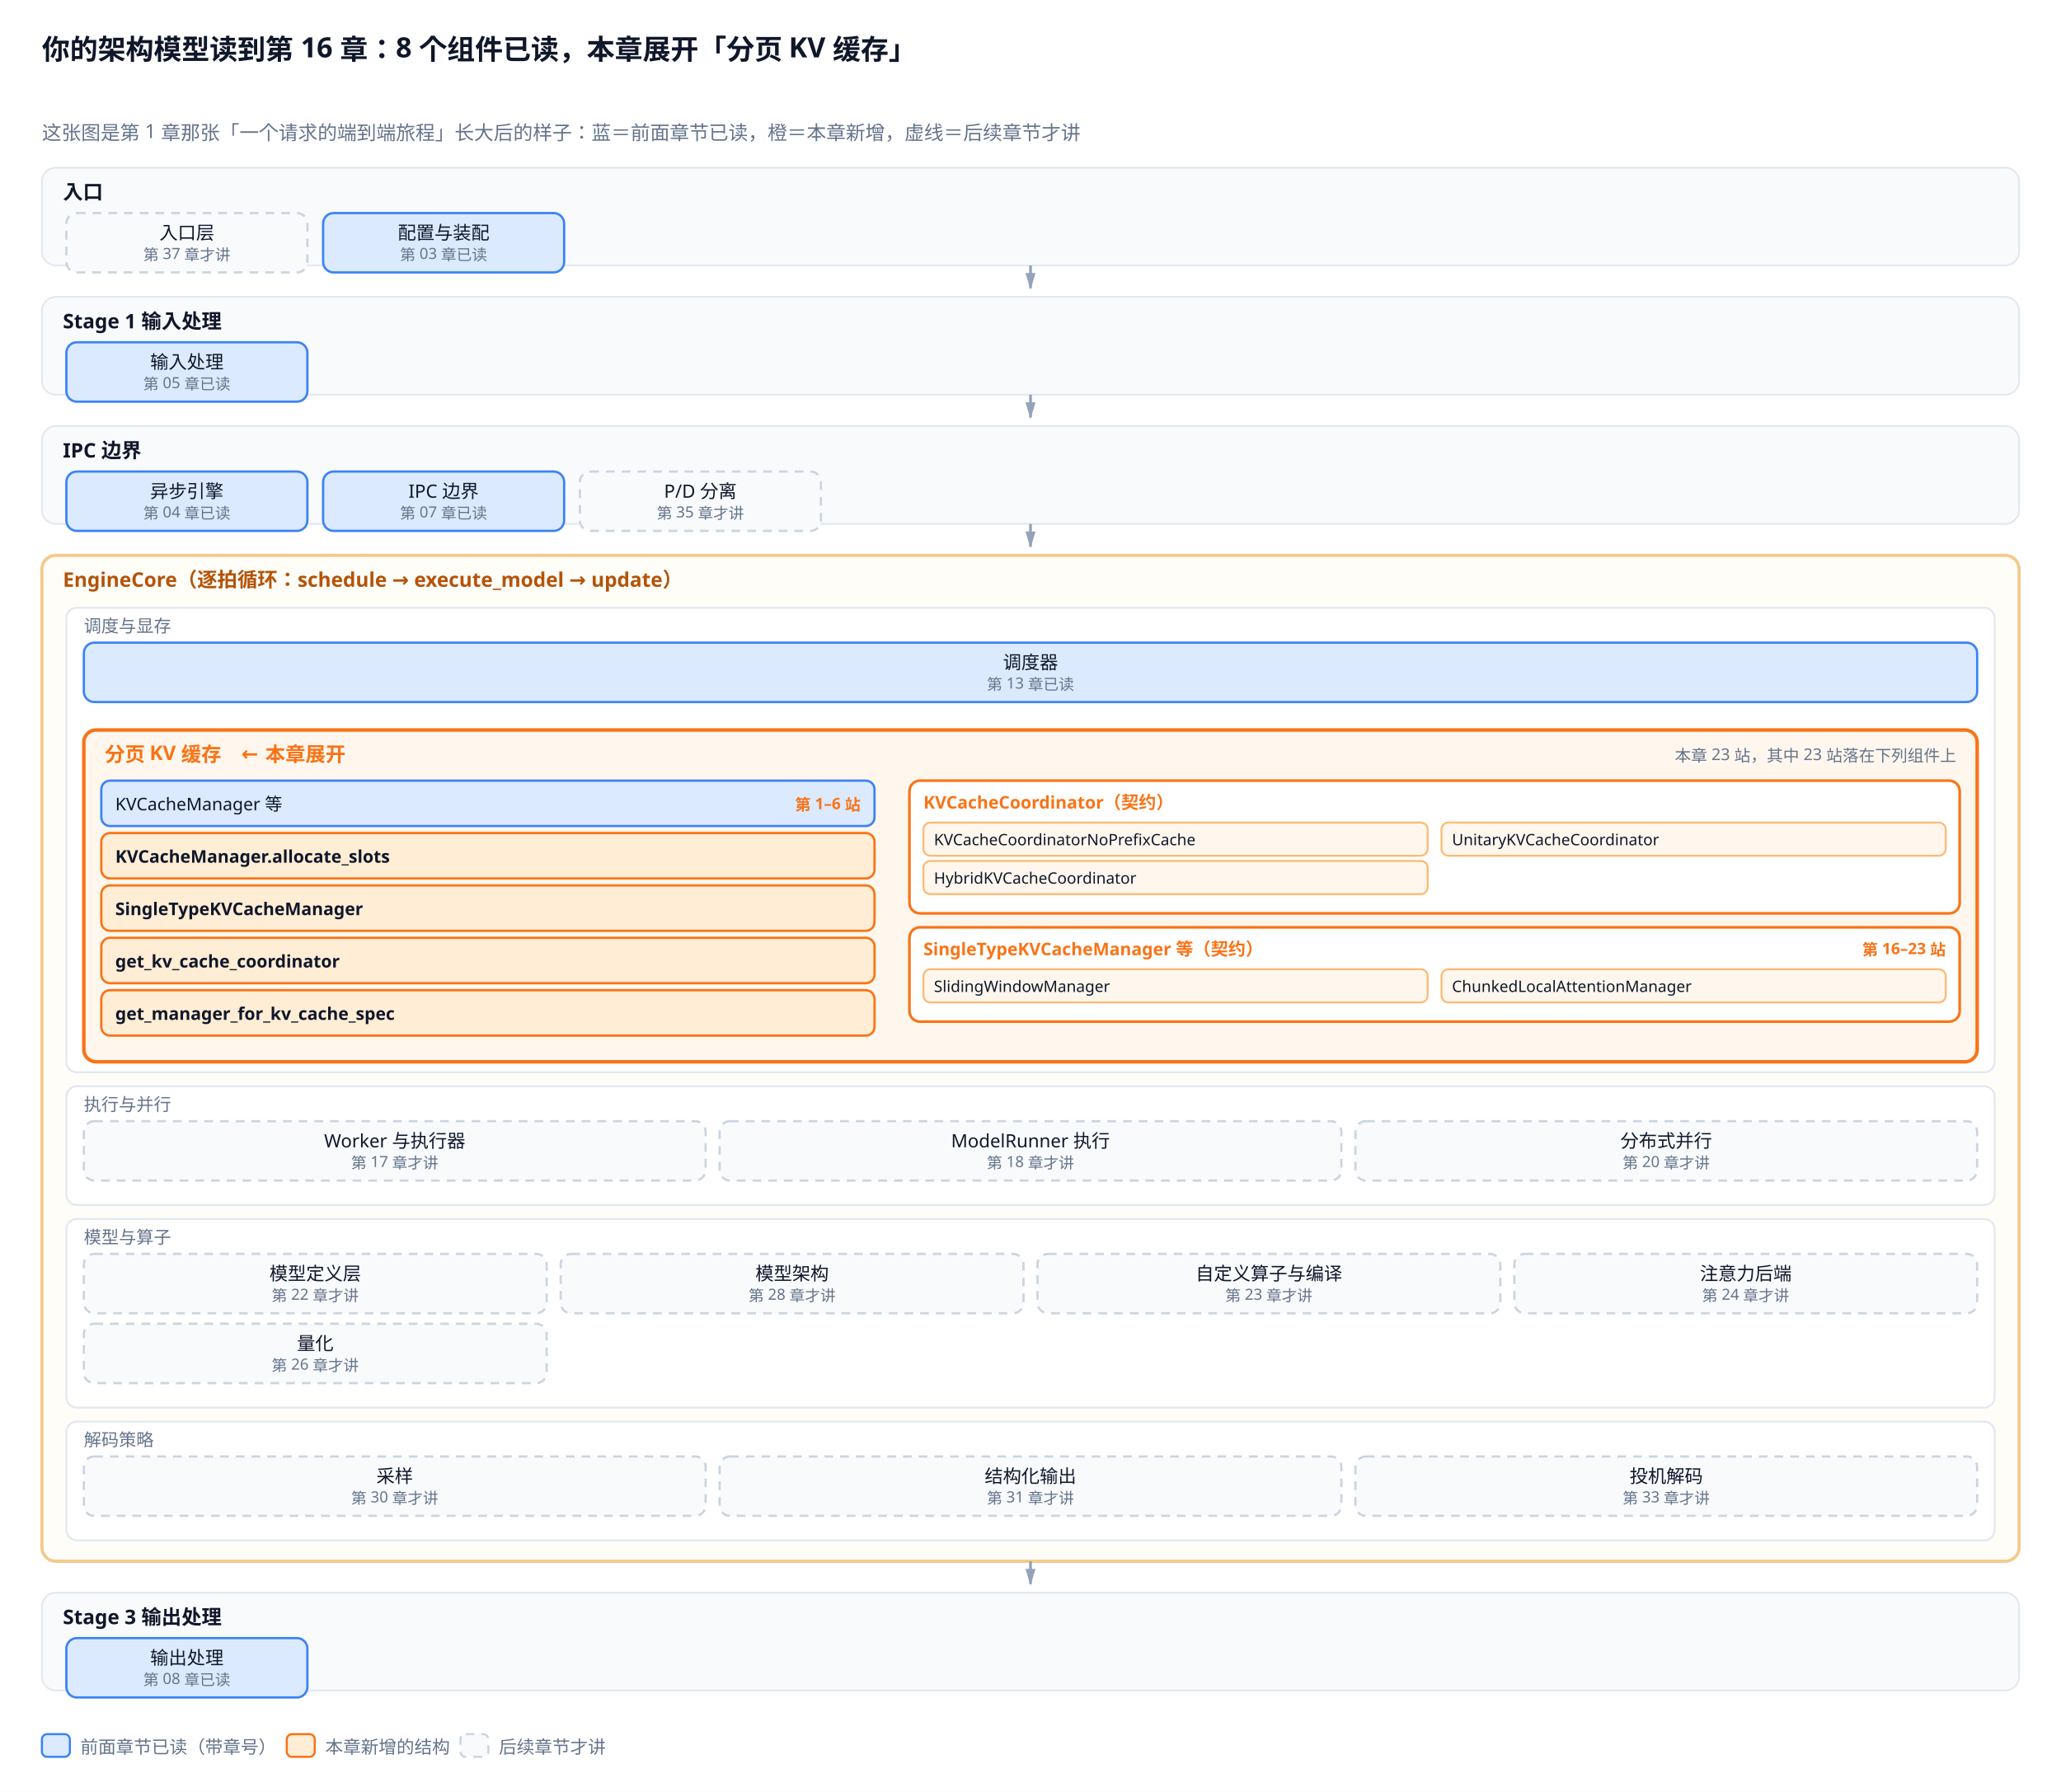
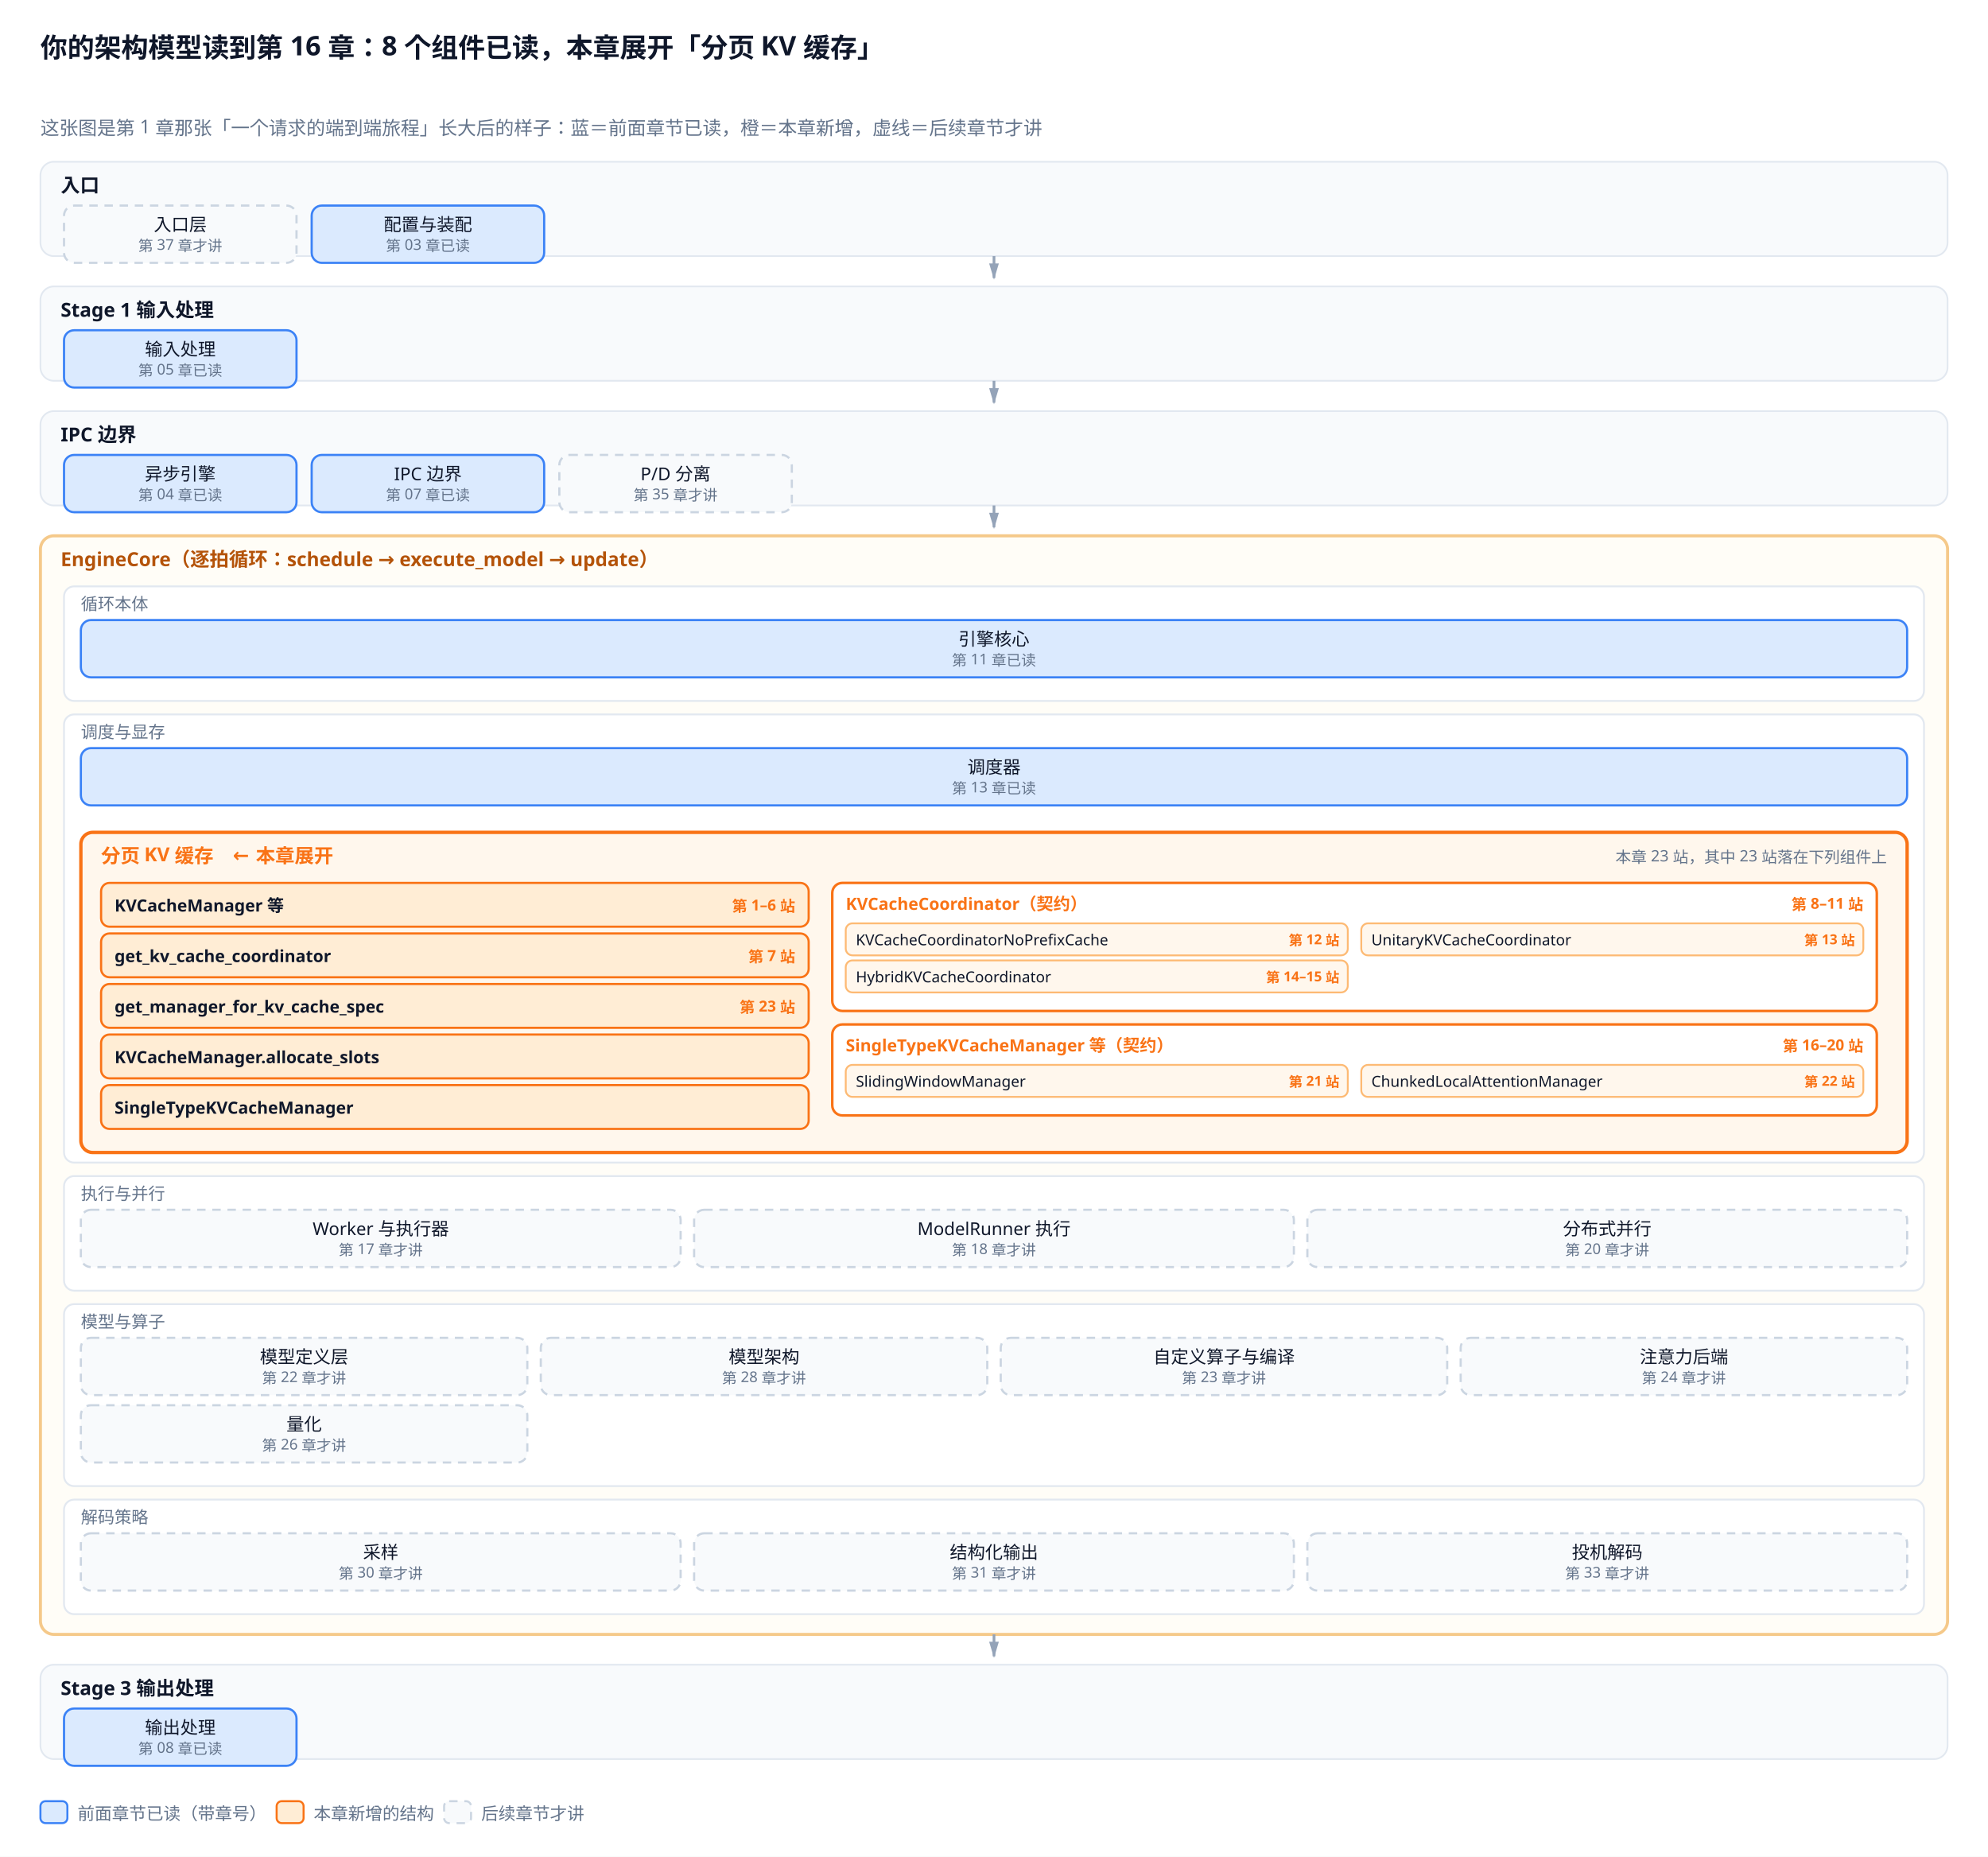
- <svg xmlns="http://www.w3.org/2000/svg" viewBox="0 0 1180 1026">
+ <svg xmlns="http://www.w3.org/2000/svg" viewBox="0 0 1180 1102">
  <defs>
    <marker id="a" viewBox="0 0 10 6" refX="9" refY="3" markerWidth="6" markerHeight="4" orient="auto">
      <path d="M0,0 L10,3 L0,6 Z" fill="#94a3b8" />
    </marker>
    <marker id="a2" viewBox="0 0 10 6" refX="9" refY="3" markerWidth="6" markerHeight="4" orient="auto">
      <path d="M0,0 L10,3 L0,6 Z" fill="#f97316" />
    </marker>
  </defs>
-   <rect width="1180" height="1026" fill="white" />
+   <rect width="1180" height="1102" fill="white" />
  <text x="24" y="34" font-family="sans-serif" font-size="16" fill="#0f172a" font-weight="bold">你的架构模型读到第 16 章：8 个组件已读，本章展开「分页 KV 缓存」</text>
  <text x="24.0" y="80.0" font-family="sans-serif" font-size="11.2" fill="#64748b" text-anchor="start">这张图是第 1 章那张「一个请求的端到端旅程」长大后的样子：蓝＝前面章节已读，橙＝本章新增，虚线＝后续章节才讲</text>
  <rect x="24.0" y="96.0" width="1132.0" height="56.0" rx="8" fill="#f8fafc" stroke="#e2e8f0" stroke-width="1.0" />
  <text x="36.0" y="114.0" font-family="sans-serif" font-size="11.5" fill="#0f172a" text-anchor="start" font-weight="bold">入口</text>
  <rect x="38.0" y="122.0" width="138.0" height="34.0" rx="6" fill="#f8fafc" stroke="#cbd5e1" stroke-width="1.3" stroke-dasharray="5,4" />
  <text x="107.0" y="137.0" font-family="sans-serif" font-size="10.5" fill="#0f172a" text-anchor="middle">入口层</text>
  <text x="107.0" y="149.0" font-family="sans-serif" font-size="8.8" fill="#64748b" text-anchor="middle">第 37 章才讲</text>
  <rect x="185.0" y="122.0" width="138.0" height="34.0" rx="6" fill="#dbeafe" stroke="#3b82f6" stroke-width="1.3" />
  <text x="254.0" y="137.0" font-family="sans-serif" font-size="10.5" fill="#0f172a" text-anchor="middle">配置与装配</text>
  <text x="254.0" y="149.0" font-family="sans-serif" font-size="8.8" fill="#64748b" text-anchor="middle">第 03 章已读</text>
  <path d="M590.0,152.0 L590.0,165.0" stroke="#94a3b8" stroke-width="1.6" marker-end="url(#a)" />
  <rect x="24.0" y="170.0" width="1132.0" height="56.0" rx="8" fill="#f8fafc" stroke="#e2e8f0" stroke-width="1.0" />
  <text x="36.0" y="188.0" font-family="sans-serif" font-size="11.5" fill="#0f172a" text-anchor="start" font-weight="bold">Stage 1 输入处理</text>
  <rect x="38.0" y="196.0" width="138.0" height="34.0" rx="6" fill="#dbeafe" stroke="#3b82f6" stroke-width="1.3" />
  <text x="107.0" y="211.0" font-family="sans-serif" font-size="10.5" fill="#0f172a" text-anchor="middle">输入处理</text>
  <text x="107.0" y="223.0" font-family="sans-serif" font-size="8.8" fill="#64748b" text-anchor="middle">第 05 章已读</text>
  <path d="M590.0,226.0 L590.0,239.0" stroke="#94a3b8" stroke-width="1.6" marker-end="url(#a)" />
  <rect x="24.0" y="244.0" width="1132.0" height="56.0" rx="8" fill="#f8fafc" stroke="#e2e8f0" stroke-width="1.0" />
  <text x="36.0" y="262.0" font-family="sans-serif" font-size="11.5" fill="#0f172a" text-anchor="start" font-weight="bold">IPC 边界</text>
  <rect x="38.0" y="270.0" width="138.0" height="34.0" rx="6" fill="#dbeafe" stroke="#3b82f6" stroke-width="1.3" />
  <text x="107.0" y="285.0" font-family="sans-serif" font-size="10.5" fill="#0f172a" text-anchor="middle">异步引擎</text>
  <text x="107.0" y="297.0" font-family="sans-serif" font-size="8.8" fill="#64748b" text-anchor="middle">第 04 章已读</text>
  <rect x="185.0" y="270.0" width="138.0" height="34.0" rx="6" fill="#dbeafe" stroke="#3b82f6" stroke-width="1.3" />
  <text x="254.0" y="285.0" font-family="sans-serif" font-size="10.5" fill="#0f172a" text-anchor="middle">IPC 边界</text>
  <text x="254.0" y="297.0" font-family="sans-serif" font-size="8.8" fill="#64748b" text-anchor="middle">第 07 章已读</text>
  <rect x="332.0" y="270.0" width="138.0" height="34.0" rx="6" fill="#f8fafc" stroke="#cbd5e1" stroke-width="1.3" stroke-dasharray="5,4" />
  <text x="401.0" y="285.0" font-family="sans-serif" font-size="10.5" fill="#0f172a" text-anchor="middle">P/D 分离</text>
  <text x="401.0" y="297.0" font-family="sans-serif" font-size="8.8" fill="#64748b" text-anchor="middle">第 35 章才讲</text>
  <path d="M590.0,300.0 L590.0,313.0" stroke="#94a3b8" stroke-width="1.6" marker-end="url(#a)" />
-   <rect x="24.0" y="318.0" width="1132.0" height="576.0" rx="8" fill="#fffdf7" stroke="#f5c98a" stroke-width="1.8" />
+   <rect x="24.0" y="318.0" width="1132.0" height="652.0" rx="8" fill="#fffdf7" stroke="#f5c98a" stroke-width="1.8" />
  <text x="36.0" y="336.0" font-family="sans-serif" font-size="11.5" fill="#b45309" text-anchor="start" font-weight="bold">EngineCore（逐拍循环：schedule → execute_model → update）</text>
-   <rect x="38.0" y="348.0" width="1104.0" height="266.0" rx="6" fill="#ffffff" stroke="#e2e8f0" stroke-width="1.1" />
-   <text x="48.0" y="362.0" font-family="sans-serif" font-size="10" fill="#64748b" text-anchor="start">调度与显存</text>
+   <rect x="38.0" y="348.0" width="1104.0" height="68.0" rx="6" fill="#ffffff" stroke="#e2e8f0" stroke-width="1.1" />
+   <text x="48.0" y="362.0" font-family="sans-serif" font-size="10" fill="#64748b" text-anchor="start">循环本体</text>
  <rect x="48.0" y="368.0" width="1084.0" height="34.0" rx="6" fill="#dbeafe" stroke="#3b82f6" stroke-width="1.3" />
-   <text x="590.0" y="383.0" font-family="sans-serif" font-size="10.5" fill="#0f172a" text-anchor="middle">调度器</text>
-   <text x="590.0" y="395.0" font-family="sans-serif" font-size="8.8" fill="#64748b" text-anchor="middle">第 13 章已读</text>
-   <rect x="48.0" y="418.0" width="1084.0" height="190.0" rx="7" fill="#fff7ed" stroke="#f97316" stroke-width="2.0" />
-   <text x="60.0" y="436.0" font-family="sans-serif" font-size="11.5" fill="#f97316" text-anchor="start" font-weight="bold">分页 KV 缓存　← 本章展开</text>
-   <text x="1120.0" y="436.0" font-family="sans-serif" font-size="9.3" fill="#64748b" text-anchor="end">本章 23 站，其中 23 站落在下列组件上</text>
-   <rect x="58.0" y="447.0" width="442.7" height="26.0" rx="5" fill="#dbeafe" stroke="#3b82f6" stroke-width="1.3" />
-   <text x="66.0" y="464.0" font-family="sans-serif" font-size="10" fill="#0f172a" text-anchor="start">KVCacheManager 等</text>
-   <text x="492.7" y="464.0" font-family="sans-serif" font-size="9" fill="#f97316" text-anchor="end" font-weight="bold">第 1–6 站</text>
-   <rect x="58.0" y="477.0" width="442.7" height="26.0" rx="5" fill="#ffedd5" stroke="#f97316" stroke-width="1.3" />
-   <text x="66.0" y="494.0" font-family="sans-serif" font-size="10" fill="#0f172a" text-anchor="start" font-weight="bold">KVCacheManager.allocate_slots</text>
-   <rect x="58.0" y="507.0" width="442.7" height="26.0" rx="5" fill="#ffedd5" stroke="#f97316" stroke-width="1.3" />
-   <text x="66.0" y="524.0" font-family="sans-serif" font-size="10" fill="#0f172a" text-anchor="start" font-weight="bold">SingleTypeKVCacheManager</text>
-   <rect x="58.0" y="537.0" width="442.7" height="26.0" rx="5" fill="#ffedd5" stroke="#f97316" stroke-width="1.3" />
-   <text x="66.0" y="554.0" font-family="sans-serif" font-size="10" fill="#0f172a" text-anchor="start" font-weight="bold">get_kv_cache_coordinator</text>
-   <rect x="58.0" y="567.0" width="442.7" height="26.0" rx="5" fill="#ffedd5" stroke="#f97316" stroke-width="1.3" />
-   <text x="66.0" y="584.0" font-family="sans-serif" font-size="10" fill="#0f172a" text-anchor="start" font-weight="bold">get_manager_for_kv_cache_spec</text>
-   <rect x="520.7" y="447.0" width="601.3" height="76.0" rx="6" fill="#ffffff" stroke="#f97316" stroke-width="1.5" />
-   <text x="528.7" y="463.0" font-family="sans-serif" font-size="10" fill="#f97316" text-anchor="start" font-weight="bold">KVCacheCoordinator（契约）</text>
-   <rect x="528.7" y="471.0" width="288.7" height="19.0" rx="4" fill="#fff7ed" stroke="#fdba74" stroke-width="1.1" />
-   <text x="534.7" y="484.0" font-family="sans-serif" font-size="9" fill="#0f172a" text-anchor="start">KVCacheCoordinatorNoPrefixCache</text>
-   <rect x="825.3" y="471.0" width="288.7" height="19.0" rx="4" fill="#fff7ed" stroke="#fdba74" stroke-width="1.1" />
-   <text x="831.3" y="484.0" font-family="sans-serif" font-size="9" fill="#0f172a" text-anchor="start">UnitaryKVCacheCoordinator</text>
-   <rect x="528.7" y="493.0" width="288.7" height="19.0" rx="4" fill="#fff7ed" stroke="#fdba74" stroke-width="1.1" />
-   <text x="534.7" y="506.0" font-family="sans-serif" font-size="9" fill="#0f172a" text-anchor="start">HybridKVCacheCoordinator</text>
-   <rect x="520.7" y="531.0" width="601.3" height="54.0" rx="6" fill="#ffffff" stroke="#f97316" stroke-width="1.5" />
-   <text x="528.7" y="547.0" font-family="sans-serif" font-size="10" fill="#f97316" text-anchor="start" font-weight="bold">SingleTypeKVCacheManager 等（契约）</text>
-   <text x="1114.0" y="547.0" font-family="sans-serif" font-size="9" fill="#f97316" text-anchor="end" font-weight="bold">第 16–23 站</text>
-   <rect x="528.7" y="555.0" width="288.7" height="19.0" rx="4" fill="#fff7ed" stroke="#fdba74" stroke-width="1.1" />
-   <text x="534.7" y="568.0" font-family="sans-serif" font-size="9" fill="#0f172a" text-anchor="start">SlidingWindowManager</text>
-   <rect x="825.3" y="555.0" width="288.7" height="19.0" rx="4" fill="#fff7ed" stroke="#fdba74" stroke-width="1.1" />
-   <text x="831.3" y="568.0" font-family="sans-serif" font-size="9" fill="#0f172a" text-anchor="start">ChunkedLocalAttentionManager</text>
-   <rect x="38.0" y="622.0" width="1104.0" height="68.0" rx="6" fill="#ffffff" stroke="#e2e8f0" stroke-width="1.1" />
-   <text x="48.0" y="636.0" font-family="sans-serif" font-size="10" fill="#64748b" text-anchor="start">执行与并行</text>
-   <rect x="48.0" y="642.0" width="356.0" height="34.0" rx="6" fill="#f8fafc" stroke="#cbd5e1" stroke-width="1.3" stroke-dasharray="5,4" />
-   <text x="226.0" y="657.0" font-family="sans-serif" font-size="10.5" fill="#0f172a" text-anchor="middle">Worker 与执行器</text>
-   <text x="226.0" y="669.0" font-family="sans-serif" font-size="8.8" fill="#64748b" text-anchor="middle">第 17 章才讲</text>
-   <rect x="412.0" y="642.0" width="356.0" height="34.0" rx="6" fill="#f8fafc" stroke="#cbd5e1" stroke-width="1.3" stroke-dasharray="5,4" />
-   <text x="590.0" y="657.0" font-family="sans-serif" font-size="10.5" fill="#0f172a" text-anchor="middle">ModelRunner 执行</text>
-   <text x="590.0" y="669.0" font-family="sans-serif" font-size="8.8" fill="#64748b" text-anchor="middle">第 18 章才讲</text>
-   <rect x="776.0" y="642.0" width="356.0" height="34.0" rx="6" fill="#f8fafc" stroke="#cbd5e1" stroke-width="1.3" stroke-dasharray="5,4" />
-   <text x="954.0" y="657.0" font-family="sans-serif" font-size="10.5" fill="#0f172a" text-anchor="middle">分布式并行</text>
-   <text x="954.0" y="669.0" font-family="sans-serif" font-size="8.8" fill="#64748b" text-anchor="middle">第 20 章才讲</text>
-   <rect x="38.0" y="698.0" width="1104.0" height="108.0" rx="6" fill="#ffffff" stroke="#e2e8f0" stroke-width="1.1" />
-   <text x="48.0" y="712.0" font-family="sans-serif" font-size="10" fill="#64748b" text-anchor="start">模型与算子</text>
-   <rect x="48.0" y="718.0" width="265.0" height="34.0" rx="6" fill="#f8fafc" stroke="#cbd5e1" stroke-width="1.3" stroke-dasharray="5,4" />
-   <text x="180.5" y="733.0" font-family="sans-serif" font-size="10.5" fill="#0f172a" text-anchor="middle">模型定义层</text>
-   <text x="180.5" y="745.0" font-family="sans-serif" font-size="8.8" fill="#64748b" text-anchor="middle">第 22 章才讲</text>
-   <rect x="321.0" y="718.0" width="265.0" height="34.0" rx="6" fill="#f8fafc" stroke="#cbd5e1" stroke-width="1.3" stroke-dasharray="5,4" />
-   <text x="453.5" y="733.0" font-family="sans-serif" font-size="10.5" fill="#0f172a" text-anchor="middle">模型架构</text>
-   <text x="453.5" y="745.0" font-family="sans-serif" font-size="8.8" fill="#64748b" text-anchor="middle">第 28 章才讲</text>
-   <rect x="594.0" y="718.0" width="265.0" height="34.0" rx="6" fill="#f8fafc" stroke="#cbd5e1" stroke-width="1.3" stroke-dasharray="5,4" />
-   <text x="726.5" y="733.0" font-family="sans-serif" font-size="10.5" fill="#0f172a" text-anchor="middle">自定义算子与编译</text>
-   <text x="726.5" y="745.0" font-family="sans-serif" font-size="8.8" fill="#64748b" text-anchor="middle">第 23 章才讲</text>
-   <rect x="867.0" y="718.0" width="265.0" height="34.0" rx="6" fill="#f8fafc" stroke="#cbd5e1" stroke-width="1.3" stroke-dasharray="5,4" />
-   <text x="999.5" y="733.0" font-family="sans-serif" font-size="10.5" fill="#0f172a" text-anchor="middle">注意力后端</text>
-   <text x="999.5" y="745.0" font-family="sans-serif" font-size="8.8" fill="#64748b" text-anchor="middle">第 24 章才讲</text>
-   <rect x="48.0" y="758.0" width="265.0" height="34.0" rx="6" fill="#f8fafc" stroke="#cbd5e1" stroke-width="1.3" stroke-dasharray="5,4" />
-   <text x="180.5" y="773.0" font-family="sans-serif" font-size="10.5" fill="#0f172a" text-anchor="middle">量化</text>
-   <text x="180.5" y="785.0" font-family="sans-serif" font-size="8.8" fill="#64748b" text-anchor="middle">第 26 章才讲</text>
-   <rect x="38.0" y="814.0" width="1104.0" height="68.0" rx="6" fill="#ffffff" stroke="#e2e8f0" stroke-width="1.1" />
-   <text x="48.0" y="828.0" font-family="sans-serif" font-size="10" fill="#64748b" text-anchor="start">解码策略</text>
-   <rect x="48.0" y="834.0" width="356.0" height="34.0" rx="6" fill="#f8fafc" stroke="#cbd5e1" stroke-width="1.3" stroke-dasharray="5,4" />
-   <text x="226.0" y="849.0" font-family="sans-serif" font-size="10.5" fill="#0f172a" text-anchor="middle">采样</text>
-   <text x="226.0" y="861.0" font-family="sans-serif" font-size="8.8" fill="#64748b" text-anchor="middle">第 30 章才讲</text>
-   <rect x="412.0" y="834.0" width="356.0" height="34.0" rx="6" fill="#f8fafc" stroke="#cbd5e1" stroke-width="1.3" stroke-dasharray="5,4" />
-   <text x="590.0" y="849.0" font-family="sans-serif" font-size="10.5" fill="#0f172a" text-anchor="middle">结构化输出</text>
-   <text x="590.0" y="861.0" font-family="sans-serif" font-size="8.8" fill="#64748b" text-anchor="middle">第 31 章才讲</text>
-   <rect x="776.0" y="834.0" width="356.0" height="34.0" rx="6" fill="#f8fafc" stroke="#cbd5e1" stroke-width="1.3" stroke-dasharray="5,4" />
-   <text x="954.0" y="849.0" font-family="sans-serif" font-size="10.5" fill="#0f172a" text-anchor="middle">投机解码</text>
-   <text x="954.0" y="861.0" font-family="sans-serif" font-size="8.8" fill="#64748b" text-anchor="middle">第 33 章才讲</text>
-   <path d="M590.0,894.0 L590.0,907.0" stroke="#94a3b8" stroke-width="1.6" marker-end="url(#a)" />
-   <rect x="24.0" y="912.0" width="1132.0" height="56.0" rx="8" fill="#f8fafc" stroke="#e2e8f0" stroke-width="1.0" />
-   <text x="36.0" y="930.0" font-family="sans-serif" font-size="11.5" fill="#0f172a" text-anchor="start" font-weight="bold">Stage 3 输出处理</text>
-   <rect x="38.0" y="938.0" width="138.0" height="34.0" rx="6" fill="#dbeafe" stroke="#3b82f6" stroke-width="1.3" />
-   <text x="107.0" y="953.0" font-family="sans-serif" font-size="10.5" fill="#0f172a" text-anchor="middle">输出处理</text>
-   <text x="107.0" y="965.0" font-family="sans-serif" font-size="8.8" fill="#64748b" text-anchor="middle">第 08 章已读</text>
-   <rect x="24.0" y="993.0" width="16.0" height="13.0" rx="3" fill="#dbeafe" stroke="#3b82f6" stroke-width="1.2" />
-   <text x="46.0" y="1004.0" font-family="sans-serif" font-size="10.2" fill="#64748b" text-anchor="start">前面章节已读（带章号）</text>
-   <rect x="164.2" y="993.0" width="16.0" height="13.0" rx="3" fill="#ffedd5" stroke="#f97316" stroke-width="1.2" />
-   <text x="186.2" y="1004.0" font-family="sans-serif" font-size="10.2" fill="#64748b" text-anchor="start">本章新增的结构</text>
-   <rect x="263.6" y="993.0" width="16.0" height="13.0" rx="3" fill="#f8fafc" stroke="#cbd5e1" stroke-width="1.2" stroke-dasharray="5,4" />
-   <text x="285.6" y="1004.0" font-family="sans-serif" font-size="10.2" fill="#64748b" text-anchor="start">后续章节才讲</text>
+   <text x="590.0" y="383.0" font-family="sans-serif" font-size="10.5" fill="#0f172a" text-anchor="middle">引擎核心</text>
+   <text x="590.0" y="395.0" font-family="sans-serif" font-size="8.8" fill="#64748b" text-anchor="middle">第 11 章已读</text>
+   <rect x="38.0" y="424.0" width="1104.0" height="266.0" rx="6" fill="#ffffff" stroke="#e2e8f0" stroke-width="1.1" />
+   <text x="48.0" y="438.0" font-family="sans-serif" font-size="10" fill="#64748b" text-anchor="start">调度与显存</text>
+   <rect x="48.0" y="444.0" width="1084.0" height="34.0" rx="6" fill="#dbeafe" stroke="#3b82f6" stroke-width="1.3" />
+   <text x="590.0" y="459.0" font-family="sans-serif" font-size="10.5" fill="#0f172a" text-anchor="middle">调度器</text>
+   <text x="590.0" y="471.0" font-family="sans-serif" font-size="8.8" fill="#64748b" text-anchor="middle">第 13 章已读</text>
+   <rect x="48.0" y="494.0" width="1084.0" height="190.0" rx="7" fill="#fff7ed" stroke="#f97316" stroke-width="2.0" />
+   <text x="60.0" y="512.0" font-family="sans-serif" font-size="11.5" fill="#f97316" text-anchor="start" font-weight="bold">分页 KV 缓存　← 本章展开</text>
+   <text x="1120.0" y="512.0" font-family="sans-serif" font-size="9.3" fill="#64748b" text-anchor="end">本章 23 站，其中 23 站落在下列组件上</text>
+   <rect x="60.0" y="524.0" width="420.0" height="26.0" rx="5" fill="#ffedd5" stroke="#f97316" stroke-width="1.3" />
+   <text x="68.0" y="541.0" font-family="sans-serif" font-size="10" fill="#0f172a" text-anchor="start" font-weight="bold">KVCacheManager 等</text>
+   <text x="472.0" y="541.0" font-family="sans-serif" font-size="9" fill="#f97316" text-anchor="end" font-weight="bold">第 1–6 站</text>
+   <rect x="60.0" y="554.0" width="420.0" height="26.0" rx="5" fill="#ffedd5" stroke="#f97316" stroke-width="1.3" />
+   <text x="68.0" y="571.0" font-family="sans-serif" font-size="10" fill="#0f172a" text-anchor="start" font-weight="bold">get_kv_cache_coordinator</text>
+   <text x="472.0" y="571.0" font-family="sans-serif" font-size="9" fill="#f97316" text-anchor="end" font-weight="bold">第 7 站</text>
+   <rect x="60.0" y="584.0" width="420.0" height="26.0" rx="5" fill="#ffedd5" stroke="#f97316" stroke-width="1.3" />
+   <text x="68.0" y="601.0" font-family="sans-serif" font-size="10" fill="#0f172a" text-anchor="start" font-weight="bold">get_manager_for_kv_cache_spec</text>
+   <text x="472.0" y="601.0" font-family="sans-serif" font-size="9" fill="#f97316" text-anchor="end" font-weight="bold">第 23 站</text>
+   <rect x="60.0" y="614.0" width="420.0" height="26.0" rx="5" fill="#ffedd5" stroke="#f97316" stroke-width="1.3" />
+   <text x="68.0" y="631.0" font-family="sans-serif" font-size="10" fill="#0f172a" text-anchor="start" font-weight="bold">KVCacheManager.allocate_slots</text>
+   <rect x="60.0" y="644.0" width="420.0" height="26.0" rx="5" fill="#ffedd5" stroke="#f97316" stroke-width="1.3" />
+   <text x="68.0" y="661.0" font-family="sans-serif" font-size="10" fill="#0f172a" text-anchor="start" font-weight="bold">SingleTypeKVCacheManager</text>
+   <rect x="494.0" y="524.0" width="620.0" height="76.0" rx="6" fill="#ffffff" stroke="#f97316" stroke-width="1.5" />
+   <text x="502.0" y="540.0" font-family="sans-serif" font-size="10" fill="#f97316" text-anchor="start" font-weight="bold">KVCacheCoordinator（契约）</text>
+   <text x="1106.0" y="540.0" font-family="sans-serif" font-size="9" fill="#f97316" text-anchor="end" font-weight="bold">第 8–11 站</text>
+   <rect x="502.0" y="548.0" width="298.0" height="19.0" rx="4" fill="#fff7ed" stroke="#fdba74" stroke-width="1.1" />
+   <text x="508.0" y="561.0" font-family="sans-serif" font-size="9" fill="#0f172a" text-anchor="start">KVCacheCoordinatorNoPrefixCache</text>
+   <text x="795.0" y="561.0" font-family="sans-serif" font-size="8.2" fill="#f97316" text-anchor="end" font-weight="bold">第 12 站</text>
+   <rect x="808.0" y="548.0" width="298.0" height="19.0" rx="4" fill="#fff7ed" stroke="#fdba74" stroke-width="1.1" />
+   <text x="814.0" y="561.0" font-family="sans-serif" font-size="9" fill="#0f172a" text-anchor="start">UnitaryKVCacheCoordinator</text>
+   <text x="1101.0" y="561.0" font-family="sans-serif" font-size="8.2" fill="#f97316" text-anchor="end" font-weight="bold">第 13 站</text>
+   <rect x="502.0" y="570.0" width="298.0" height="19.0" rx="4" fill="#fff7ed" stroke="#fdba74" stroke-width="1.1" />
+   <text x="508.0" y="583.0" font-family="sans-serif" font-size="9" fill="#0f172a" text-anchor="start">HybridKVCacheCoordinator</text>
+   <text x="795.0" y="583.0" font-family="sans-serif" font-size="8.2" fill="#f97316" text-anchor="end" font-weight="bold">第 14–15 站</text>
+   <rect x="494.0" y="608.0" width="620.0" height="54.0" rx="6" fill="#ffffff" stroke="#f97316" stroke-width="1.5" />
+   <text x="502.0" y="624.0" font-family="sans-serif" font-size="10" fill="#f97316" text-anchor="start" font-weight="bold">SingleTypeKVCacheManager 等（契约）</text>
+   <text x="1106.0" y="624.0" font-family="sans-serif" font-size="9" fill="#f97316" text-anchor="end" font-weight="bold">第 16–20 站</text>
+   <rect x="502.0" y="632.0" width="298.0" height="19.0" rx="4" fill="#fff7ed" stroke="#fdba74" stroke-width="1.1" />
+   <text x="508.0" y="645.0" font-family="sans-serif" font-size="9" fill="#0f172a" text-anchor="start">SlidingWindowManager</text>
+   <text x="795.0" y="645.0" font-family="sans-serif" font-size="8.2" fill="#f97316" text-anchor="end" font-weight="bold">第 21 站</text>
+   <rect x="808.0" y="632.0" width="298.0" height="19.0" rx="4" fill="#fff7ed" stroke="#fdba74" stroke-width="1.1" />
+   <text x="814.0" y="645.0" font-family="sans-serif" font-size="9" fill="#0f172a" text-anchor="start">ChunkedLocalAttentionManager</text>
+   <text x="1101.0" y="645.0" font-family="sans-serif" font-size="8.2" fill="#f97316" text-anchor="end" font-weight="bold">第 22 站</text>
+   <rect x="38.0" y="698.0" width="1104.0" height="68.0" rx="6" fill="#ffffff" stroke="#e2e8f0" stroke-width="1.1" />
+   <text x="48.0" y="712.0" font-family="sans-serif" font-size="10" fill="#64748b" text-anchor="start">执行与并行</text>
+   <rect x="48.0" y="718.0" width="356.0" height="34.0" rx="6" fill="#f8fafc" stroke="#cbd5e1" stroke-width="1.3" stroke-dasharray="5,4" />
+   <text x="226.0" y="733.0" font-family="sans-serif" font-size="10.5" fill="#0f172a" text-anchor="middle">Worker 与执行器</text>
+   <text x="226.0" y="745.0" font-family="sans-serif" font-size="8.8" fill="#64748b" text-anchor="middle">第 17 章才讲</text>
+   <rect x="412.0" y="718.0" width="356.0" height="34.0" rx="6" fill="#f8fafc" stroke="#cbd5e1" stroke-width="1.3" stroke-dasharray="5,4" />
+   <text x="590.0" y="733.0" font-family="sans-serif" font-size="10.5" fill="#0f172a" text-anchor="middle">ModelRunner 执行</text>
+   <text x="590.0" y="745.0" font-family="sans-serif" font-size="8.8" fill="#64748b" text-anchor="middle">第 18 章才讲</text>
+   <rect x="776.0" y="718.0" width="356.0" height="34.0" rx="6" fill="#f8fafc" stroke="#cbd5e1" stroke-width="1.3" stroke-dasharray="5,4" />
+   <text x="954.0" y="733.0" font-family="sans-serif" font-size="10.5" fill="#0f172a" text-anchor="middle">分布式并行</text>
+   <text x="954.0" y="745.0" font-family="sans-serif" font-size="8.8" fill="#64748b" text-anchor="middle">第 20 章才讲</text>
+   <rect x="38.0" y="774.0" width="1104.0" height="108.0" rx="6" fill="#ffffff" stroke="#e2e8f0" stroke-width="1.1" />
+   <text x="48.0" y="788.0" font-family="sans-serif" font-size="10" fill="#64748b" text-anchor="start">模型与算子</text>
+   <rect x="48.0" y="794.0" width="265.0" height="34.0" rx="6" fill="#f8fafc" stroke="#cbd5e1" stroke-width="1.3" stroke-dasharray="5,4" />
+   <text x="180.5" y="809.0" font-family="sans-serif" font-size="10.5" fill="#0f172a" text-anchor="middle">模型定义层</text>
+   <text x="180.5" y="821.0" font-family="sans-serif" font-size="8.8" fill="#64748b" text-anchor="middle">第 22 章才讲</text>
+   <rect x="321.0" y="794.0" width="265.0" height="34.0" rx="6" fill="#f8fafc" stroke="#cbd5e1" stroke-width="1.3" stroke-dasharray="5,4" />
+   <text x="453.5" y="809.0" font-family="sans-serif" font-size="10.5" fill="#0f172a" text-anchor="middle">模型架构</text>
+   <text x="453.5" y="821.0" font-family="sans-serif" font-size="8.8" fill="#64748b" text-anchor="middle">第 28 章才讲</text>
+   <rect x="594.0" y="794.0" width="265.0" height="34.0" rx="6" fill="#f8fafc" stroke="#cbd5e1" stroke-width="1.3" stroke-dasharray="5,4" />
+   <text x="726.5" y="809.0" font-family="sans-serif" font-size="10.5" fill="#0f172a" text-anchor="middle">自定义算子与编译</text>
+   <text x="726.5" y="821.0" font-family="sans-serif" font-size="8.8" fill="#64748b" text-anchor="middle">第 23 章才讲</text>
+   <rect x="867.0" y="794.0" width="265.0" height="34.0" rx="6" fill="#f8fafc" stroke="#cbd5e1" stroke-width="1.3" stroke-dasharray="5,4" />
+   <text x="999.5" y="809.0" font-family="sans-serif" font-size="10.5" fill="#0f172a" text-anchor="middle">注意力后端</text>
+   <text x="999.5" y="821.0" font-family="sans-serif" font-size="8.8" fill="#64748b" text-anchor="middle">第 24 章才讲</text>
+   <rect x="48.0" y="834.0" width="265.0" height="34.0" rx="6" fill="#f8fafc" stroke="#cbd5e1" stroke-width="1.3" stroke-dasharray="5,4" />
+   <text x="180.5" y="849.0" font-family="sans-serif" font-size="10.5" fill="#0f172a" text-anchor="middle">量化</text>
+   <text x="180.5" y="861.0" font-family="sans-serif" font-size="8.8" fill="#64748b" text-anchor="middle">第 26 章才讲</text>
+   <rect x="38.0" y="890.0" width="1104.0" height="68.0" rx="6" fill="#ffffff" stroke="#e2e8f0" stroke-width="1.1" />
+   <text x="48.0" y="904.0" font-family="sans-serif" font-size="10" fill="#64748b" text-anchor="start">解码策略</text>
+   <rect x="48.0" y="910.0" width="356.0" height="34.0" rx="6" fill="#f8fafc" stroke="#cbd5e1" stroke-width="1.3" stroke-dasharray="5,4" />
+   <text x="226.0" y="925.0" font-family="sans-serif" font-size="10.5" fill="#0f172a" text-anchor="middle">采样</text>
+   <text x="226.0" y="937.0" font-family="sans-serif" font-size="8.8" fill="#64748b" text-anchor="middle">第 30 章才讲</text>
+   <rect x="412.0" y="910.0" width="356.0" height="34.0" rx="6" fill="#f8fafc" stroke="#cbd5e1" stroke-width="1.3" stroke-dasharray="5,4" />
+   <text x="590.0" y="925.0" font-family="sans-serif" font-size="10.5" fill="#0f172a" text-anchor="middle">结构化输出</text>
+   <text x="590.0" y="937.0" font-family="sans-serif" font-size="8.8" fill="#64748b" text-anchor="middle">第 31 章才讲</text>
+   <rect x="776.0" y="910.0" width="356.0" height="34.0" rx="6" fill="#f8fafc" stroke="#cbd5e1" stroke-width="1.3" stroke-dasharray="5,4" />
+   <text x="954.0" y="925.0" font-family="sans-serif" font-size="10.5" fill="#0f172a" text-anchor="middle">投机解码</text>
+   <text x="954.0" y="937.0" font-family="sans-serif" font-size="8.8" fill="#64748b" text-anchor="middle">第 33 章才讲</text>
+   <path d="M590.0,970.0 L590.0,983.0" stroke="#94a3b8" stroke-width="1.6" marker-end="url(#a)" />
+   <rect x="24.0" y="988.0" width="1132.0" height="56.0" rx="8" fill="#f8fafc" stroke="#e2e8f0" stroke-width="1.0" />
+   <text x="36.0" y="1006.0" font-family="sans-serif" font-size="11.5" fill="#0f172a" text-anchor="start" font-weight="bold">Stage 3 输出处理</text>
+   <rect x="38.0" y="1014.0" width="138.0" height="34.0" rx="6" fill="#dbeafe" stroke="#3b82f6" stroke-width="1.3" />
+   <text x="107.0" y="1029.0" font-family="sans-serif" font-size="10.5" fill="#0f172a" text-anchor="middle">输出处理</text>
+   <text x="107.0" y="1041.0" font-family="sans-serif" font-size="8.8" fill="#64748b" text-anchor="middle">第 08 章已读</text>
+   <rect x="24.0" y="1069.0" width="16.0" height="13.0" rx="3" fill="#dbeafe" stroke="#3b82f6" stroke-width="1.2" />
+   <text x="46.0" y="1080.0" font-family="sans-serif" font-size="10.2" fill="#64748b" text-anchor="start">前面章节已读（带章号）</text>
+   <rect x="164.2" y="1069.0" width="16.0" height="13.0" rx="3" fill="#ffedd5" stroke="#f97316" stroke-width="1.2" />
+   <text x="186.2" y="1080.0" font-family="sans-serif" font-size="10.2" fill="#64748b" text-anchor="start">本章新增的结构</text>
+   <rect x="263.6" y="1069.0" width="16.0" height="13.0" rx="3" fill="#f8fafc" stroke="#cbd5e1" stroke-width="1.2" stroke-dasharray="5,4" />
+   <text x="285.6" y="1080.0" font-family="sans-serif" font-size="10.2" fill="#64748b" text-anchor="start">后续章节才讲</text>
</svg>
